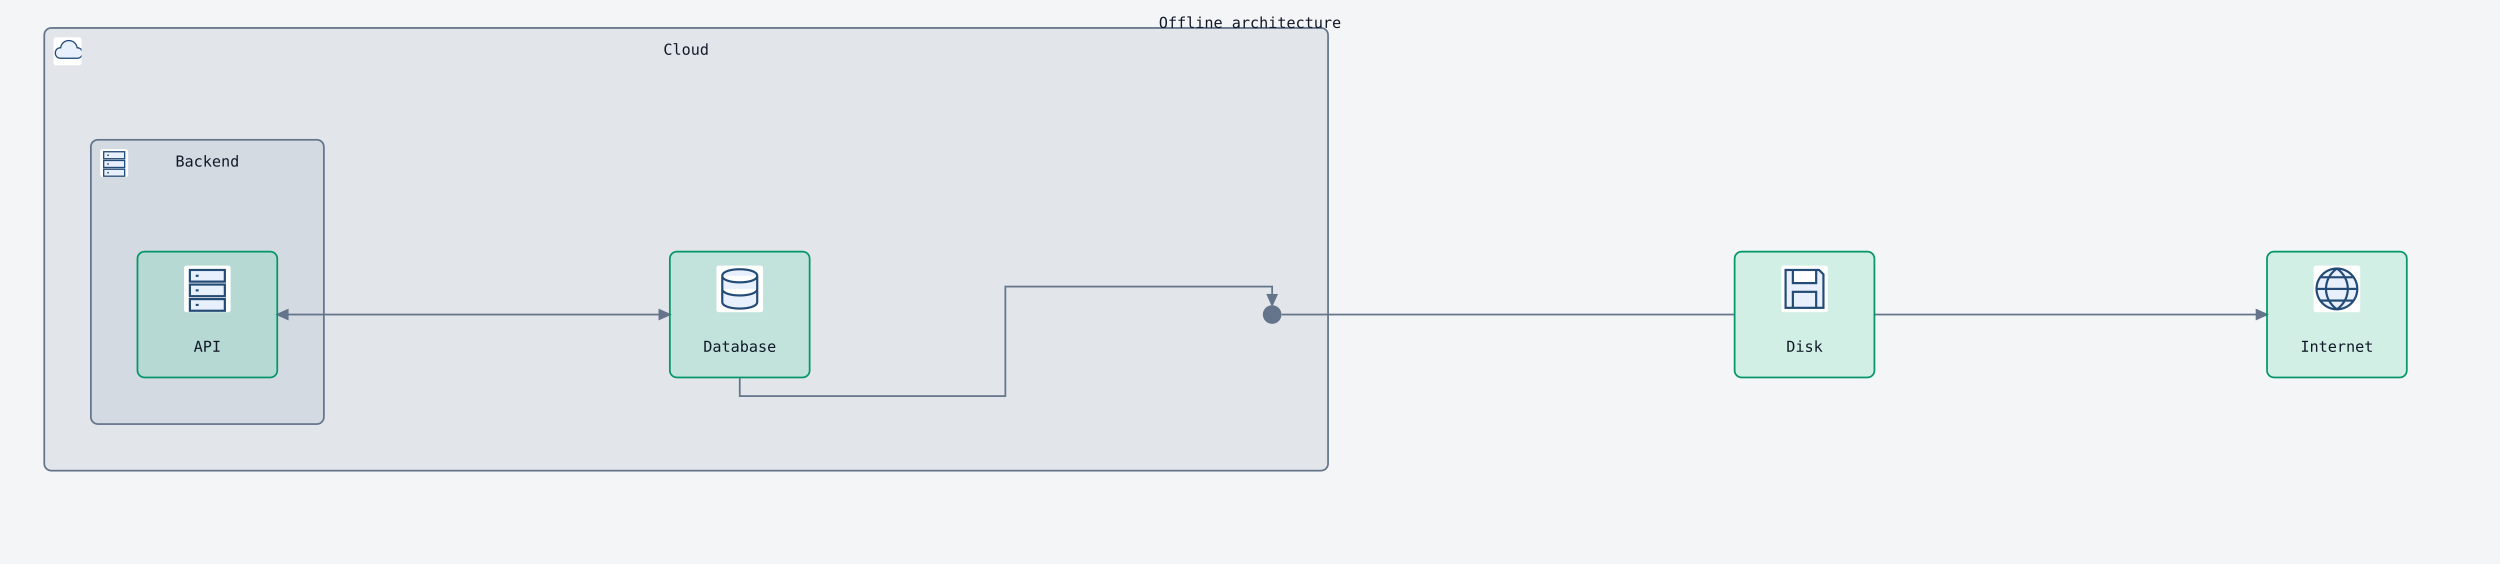
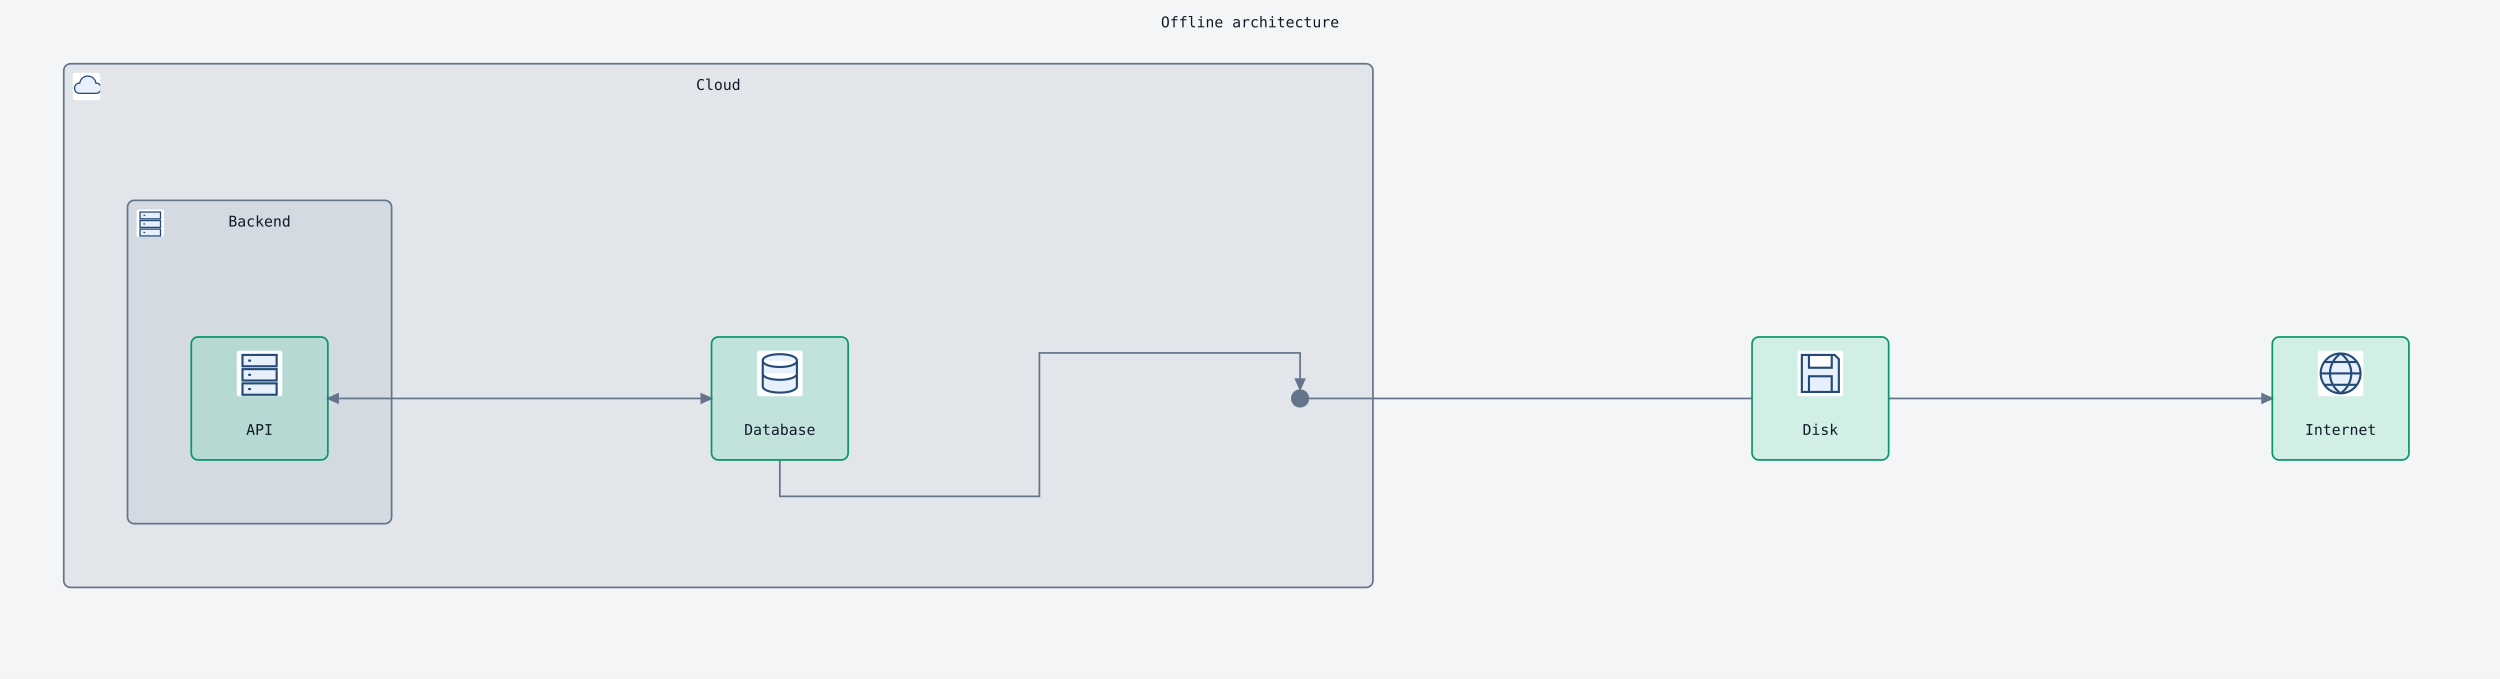
- <svg xmlns="http://www.w3.org/2000/svg" id="arch-u-61-72-63-68-69-74-65-63-74-75-72-65-2d-63-6c-6f-75-64-2d-6c-69-67-68-74-diagram" viewBox="0 0 2146 484" width="2146" height="484" role="img" data-diagram="architecture">
+ <svg xmlns="http://www.w3.org/2000/svg" id="arch-u-61-72-63-68-69-74-65-63-74-75-72-65-2d-63-6c-6f-75-64-2d-6c-69-67-68-74-diagram" viewBox="0 0 2196 596" width="2196" height="596" role="img" data-diagram="architecture" data-connector-options="{&#10;  style: None,&#10;  crossing: Bridge,&#10;  minimum_approach: 24,&#10;  corner_radius: 8,&#10;  bridge_radius: 5,&#10;  style_supplied_bpmn: false,&#10;  limits: {&#10;    candidates: 2000000,&#10;    subdivisions: 200000,&#10;    segments: 100000,&#10;    crossings: 10000,&#10;    output_units: 16777216,&#10;  },&#10;}">
  <defs>
    <symbol viewBox="0 0 32 32" id="arch-u-61-72-63-68-69-74-65-63-74-75-72-65-2d-63-6c-6f-75-64-2d-6c-69-67-68-74--icon-p-97-114-99-104-105-116-101-99-116-117-114-101-p-99-108-111-117-100">
      <path d="M8 24C0 24 0 12 8 12C10 1 25 1 27 12C35 12 35 24 27 24Z" fill="#e8f0fe" stroke="#234b75" stroke-width="1.5" />
    </symbol>
    <symbol viewBox="0 0 32 32" id="arch-u-61-72-63-68-69-74-65-63-74-75-72-65-2d-63-6c-6f-75-64-2d-6c-69-67-68-74--icon-p-97-114-99-104-105-116-101-99-116-117-114-101-p-115-101-114-118-101-114">
      <path d="M4 3H28V11H4ZM4 13H28V21H4ZM4 23H28V31H4ZM8 7H10M8 17H10M8 27H10" fill="#e8f0fe" stroke="#234b75" stroke-width="1.5" />
    </symbol>
    <symbol viewBox="0 0 32 32" id="arch-u-61-72-63-68-69-74-65-63-74-75-72-65-2d-63-6c-6f-75-64-2d-6c-69-67-68-74--icon-p-97-114-99-104-105-116-101-99-116-117-114-101-p-100-97-116-97-98-97-115-101">
      <path d="M4 7C4 1 28 1 28 7V25C28 31 4 31 4 25ZM4 7C4 13 28 13 28 7M4 16C4 22 28 22 28 16" fill="#e8f0fe" stroke="#234b75" stroke-width="1.5" />
    </symbol>
    <symbol viewBox="0 0 32 32" id="arch-u-61-72-63-68-69-74-65-63-74-75-72-65-2d-63-6c-6f-75-64-2d-6c-69-67-68-74--icon-p-97-114-99-104-105-116-101-99-116-117-114-101-p-100-105-115-107">
      <path d="M3 3H26L29 6V29H3ZM8 3V12H24V3M8 29V18H24V29" fill="#e8f0fe" stroke="#234b75" stroke-width="1.5" />
    </symbol>
    <symbol viewBox="0 0 32 32" id="arch-u-61-72-63-68-69-74-65-63-74-75-72-65-2d-63-6c-6f-75-64-2d-6c-69-67-68-74--icon-p-97-114-99-104-105-116-101-99-116-117-114-101-p-105-110-116-101-114-110-101-116">
      <path d="M2 16A14 14 0 1 0 30 16A14 14 0 1 0 2 16M2 16H30M16 2C6 9 6 23 16 30C26 23 26 9 16 2M5 8H27M5 24H27" fill="#e8f0fe" stroke="#234b75" stroke-width="1.5" />
    </symbol>
    <marker id="arch-u-61-72-63-68-69-74-65-63-74-75-72-65-2d-63-6c-6f-75-64-2d-6c-69-67-68-74-head-0-start" viewBox="-10 -5 15 10" refX="0" refY="0" markerWidth="15" markerHeight="10" markerUnits="userSpaceOnUse" orient="auto-start-reverse">
      <path d="M-9,-4 L0,0 L-9,4 z" fill="#64748b" stroke="#64748b" stroke-width="1.4" />
    </marker>
    <marker id="arch-u-61-72-63-68-69-74-65-63-74-75-72-65-2d-63-6c-6f-75-64-2d-6c-69-67-68-74-head-0-end" viewBox="-10 -5 15 10" refX="0" refY="0" markerWidth="15" markerHeight="10" markerUnits="userSpaceOnUse" orient="auto-start-reverse">
      <path d="M-9,-4 L0,0 L-9,4 z" fill="#64748b" stroke="#64748b" stroke-width="1.4" />
    </marker>
    <marker id="arch-u-61-72-63-68-69-74-65-63-74-75-72-65-2d-63-6c-6f-75-64-2d-6c-69-67-68-74-head-1-end" viewBox="-10 -5 15 10" refX="0" refY="0" markerWidth="15" markerHeight="10" markerUnits="userSpaceOnUse" orient="auto-start-reverse">
      <path d="M-9,-4 L0,0 L-9,4 z" fill="#64748b" stroke="#64748b" stroke-width="1.4" />
    </marker>
    <marker id="arch-u-61-72-63-68-69-74-65-63-74-75-72-65-2d-63-6c-6f-75-64-2d-6c-69-67-68-74-head-3-end" viewBox="-10 -5 15 10" refX="0" refY="0" markerWidth="15" markerHeight="10" markerUnits="userSpaceOnUse" orient="auto-start-reverse">
      <path d="M-9,-4 L0,0 L-9,4 z" fill="#64748b" stroke="#64748b" stroke-width="1.4" />
    </marker>
  </defs>
-   <rect class="bg" x="0" y="0" width="2146" height="484" fill="#f4f5f7" />
+   <rect class="bg" x="0" y="0" width="2196" height="596" fill="#f4f5f7" />
  <g class="architecture-groups">
    <g class="architecture-group" data-id="cloud">
-       <rect class="architecture-group" x="38" y="24" width="1102" height="380" rx="6" fill="rgba(148, 163, 184, 0.18)" stroke="#64748b" stroke-width="1.5" />
-       <text class="group-label" x="589" y="47" text-anchor="middle" font-family="'JetBrains Mono', ui-monospace, SFMono-Regular, Menlo, Consolas, 'DejaVu Sans Mono', 'Liberation Mono', monospace" font-size="13" fill="#111827">
-         <tspan x="589" y="47">Cloud</tspan>
+       <rect class="architecture-group" x="56" y="56" width="1150" height="460" rx="6" fill="rgba(148, 163, 184, 0.18)" stroke="#64748b" stroke-width="1.5" />
+       <text class="group-label" x="631" y="79" text-anchor="middle" font-family="'JetBrains Mono', ui-monospace, SFMono-Regular, Menlo, Consolas, 'DejaVu Sans Mono', 'Liberation Mono', monospace" font-size="13" fill="#111827">
+         <tspan x="631" y="79">Cloud</tspan>
      </text>
      <g role="img" aria-label="architecture:cloud" color="#111827">
-         <rect x="46" y="32" width="24" height="24" rx="2" fill="#ffffff" />
-         <use href="#arch-u-61-72-63-68-69-74-65-63-74-75-72-65-2d-63-6c-6f-75-64-2d-6c-69-67-68-74--icon-p-97-114-99-104-105-116-101-99-116-117-114-101-p-99-108-111-117-100" x="46" y="32" width="24" height="24" />
+         <rect x="64" y="64" width="24" height="24" rx="2" fill="#ffffff" />
+         <use href="#arch-u-61-72-63-68-69-74-65-63-74-75-72-65-2d-63-6c-6f-75-64-2d-6c-69-67-68-74--icon-p-97-114-99-104-105-116-101-99-116-117-114-101-p-99-108-111-117-100" x="64" y="64" width="24" height="24" />
      </g>
    </g>
    <g class="architecture-group" data-id="backend">
-       <rect class="architecture-group" x="78" y="120" width="200" height="244" rx="6" fill="rgba(148, 163, 184, 0.18)" stroke="#64748b" stroke-width="1.5" />
-       <text class="group-label" x="178" y="143" text-anchor="middle" font-family="'JetBrains Mono', ui-monospace, SFMono-Regular, Menlo, Consolas, 'DejaVu Sans Mono', 'Liberation Mono', monospace" font-size="13" fill="#111827">
-         <tspan x="178" y="143">Backend</tspan>
+       <rect class="architecture-group" x="112" y="176" width="232" height="284" rx="6" fill="rgba(148, 163, 184, 0.18)" stroke="#64748b" stroke-width="1.5" />
+       <text class="group-label" x="228" y="199" text-anchor="middle" font-family="'JetBrains Mono', ui-monospace, SFMono-Regular, Menlo, Consolas, 'DejaVu Sans Mono', 'Liberation Mono', monospace" font-size="13" fill="#111827">
+         <tspan x="228" y="199">Backend</tspan>
      </text>
      <g role="img" aria-label="architecture:server" color="#111827">
-         <rect x="86" y="128" width="24" height="24" rx="2" fill="#ffffff" />
-         <use href="#arch-u-61-72-63-68-69-74-65-63-74-75-72-65-2d-63-6c-6f-75-64-2d-6c-69-67-68-74--icon-p-97-114-99-104-105-116-101-99-116-117-114-101-p-115-101-114-118-101-114" x="86" y="128" width="24" height="24" />
+         <rect x="120" y="184" width="24" height="24" rx="2" fill="#ffffff" />
+         <use href="#arch-u-61-72-63-68-69-74-65-63-74-75-72-65-2d-63-6c-6f-75-64-2d-6c-69-67-68-74--icon-p-97-114-99-104-105-116-101-99-116-117-114-101-p-115-101-114-118-101-114" x="120" y="184" width="24" height="24" />
      </g>
    </g>
  </g>
  <g class="architecture-connections">
    <g class="architecture-connection" data-id="edge-0" data-from="api" data-to="db">
-       <path class="architecture-path" d="M238 270 L254 270 L559 270 L575 270" fill="none" stroke="#64748b" stroke-width="1.5" marker-start="url(#arch-u-61-72-63-68-69-74-65-63-74-75-72-65-2d-63-6c-6f-75-64-2d-6c-69-67-68-74-head-0-start)" marker-end="url(#arch-u-61-72-63-68-69-74-65-63-74-75-72-65-2d-63-6c-6f-75-64-2d-6c-69-67-68-74-head-0-end)" />
+       <path class="architecture-path" d="M288 350 L320 350 L593 350 L625 350" fill="none" stroke="#64748b" stroke-width="1.5" marker-start="url(#arch-u-61-72-63-68-69-74-65-63-74-75-72-65-2d-63-6c-6f-75-64-2d-6c-69-67-68-74-head-0-start)" marker-end="url(#arch-u-61-72-63-68-69-74-65-63-74-75-72-65-2d-63-6c-6f-75-64-2d-6c-69-67-68-74-head-0-end)" data-connector-id="edge-0" data-connector-source="api" data-connector-target="db" data-connector-route="M288 350 L320 350 L593 350 L625 350" data-connector-key="0" />
    </g>
    <g class="architecture-connection" data-id="edge-1" data-from="db" data-to="hub">
-       <path class="architecture-path" d="M635 324 L635 340 L863 340 L863 246 L1092 246 L1092 262" fill="none" stroke="#64748b" stroke-width="1.5" marker-end="url(#arch-u-61-72-63-68-69-74-65-63-74-75-72-65-2d-63-6c-6f-75-64-2d-6c-69-67-68-74-head-1-end)" />
+       <path class="architecture-path" d="M685 404 L685 436 L913 436 L913 310 L1142 310 L1142 342" fill="none" stroke="#64748b" stroke-width="1.5" marker-end="url(#arch-u-61-72-63-68-69-74-65-63-74-75-72-65-2d-63-6c-6f-75-64-2d-6c-69-67-68-74-head-1-end)" data-connector-id="edge-1" data-connector-source="db" data-connector-target="hub" data-connector-route="M685 404 L685 436 L913 436 L913 310 L1142 310 L1142 342" data-connector-key="1" />
    </g>
    <g class="architecture-connection" data-id="edge-2" data-from="hub" data-to="disk">
-       <path class="architecture-path" d="M1100 270 L1116 270 L1473 270 L1489 270" fill="none" stroke="#64748b" stroke-width="1.5" />
+       <path class="architecture-path" d="M1150 350 L1182 350 L1507 350 L1539 350" fill="none" stroke="#64748b" stroke-width="1.5" data-connector-id="edge-2" data-connector-source="hub" data-connector-target="disk" data-connector-route="M1150 350 L1182 350 L1507 350 L1539 350" data-connector-key="2" />
    </g>
    <g class="architecture-connection" data-id="edge-3" data-from="disk" data-to="net">
-       <path class="architecture-path" d="M1609 270 L1625 270 L1930 270 L1946 270" fill="none" stroke="#64748b" stroke-width="1.5" marker-end="url(#arch-u-61-72-63-68-69-74-65-63-74-75-72-65-2d-63-6c-6f-75-64-2d-6c-69-67-68-74-head-3-end)" />
+       <path class="architecture-path" d="M1659 350 L1691 350 L1964 350 L1996 350" fill="none" stroke="#64748b" stroke-width="1.5" marker-end="url(#arch-u-61-72-63-68-69-74-65-63-74-75-72-65-2d-63-6c-6f-75-64-2d-6c-69-67-68-74-head-3-end)" data-connector-id="edge-3" data-connector-source="disk" data-connector-target="net" data-connector-route="M1659 350 L1691 350 L1964 350 L1996 350" data-connector-key="3" />
    </g>
  </g>
  <g class="architecture-nodes">
    <g class="architecture-service" data-id="api">
-       <rect class="service-box" x="118" y="216" width="120" height="108" rx="6" fill="rgba(52, 211, 153, 0.18)" stroke="#059669" stroke-width="1.5" />
+       <rect class="service-box" x="168" y="296" width="120" height="108" rx="6" fill="rgba(52, 211, 153, 0.18)" stroke="#059669" stroke-width="1.5" />
      <g role="img" aria-label="architecture:server" color="#111827">
-         <rect x="158" y="228" width="40" height="40" rx="2" fill="#ffffff" />
-         <use href="#arch-u-61-72-63-68-69-74-65-63-74-75-72-65-2d-63-6c-6f-75-64-2d-6c-69-67-68-74--icon-p-97-114-99-104-105-116-101-99-116-117-114-101-p-115-101-114-118-101-114" x="158" y="228" width="40" height="40" />
+         <rect x="208" y="308" width="40" height="40" rx="2" fill="#ffffff" />
+         <use href="#arch-u-61-72-63-68-69-74-65-63-74-75-72-65-2d-63-6c-6f-75-64-2d-6c-69-67-68-74--icon-p-97-114-99-104-105-116-101-99-116-117-114-101-p-115-101-114-118-101-114" x="208" y="308" width="40" height="40" />
      </g>
-       <text class="service-label" x="178" y="302" text-anchor="middle" font-family="'JetBrains Mono', ui-monospace, SFMono-Regular, Menlo, Consolas, 'DejaVu Sans Mono', 'Liberation Mono', monospace" font-size="13" fill="#111827">
-         <tspan x="178" y="302">API</tspan>
+       <text class="service-label" x="228" y="382" text-anchor="middle" font-family="'JetBrains Mono', ui-monospace, SFMono-Regular, Menlo, Consolas, 'DejaVu Sans Mono', 'Liberation Mono', monospace" font-size="13" fill="#111827">
+         <tspan x="228" y="382">API</tspan>
      </text>
    </g>
    <g class="architecture-service" data-id="db">
-       <rect class="service-box" x="575" y="216" width="120" height="108" rx="6" fill="rgba(52, 211, 153, 0.18)" stroke="#059669" stroke-width="1.5" />
+       <rect class="service-box" x="625" y="296" width="120" height="108" rx="6" fill="rgba(52, 211, 153, 0.18)" stroke="#059669" stroke-width="1.5" />
      <g role="img" aria-label="architecture:database" color="#111827">
-         <rect x="615" y="228" width="40" height="40" rx="2" fill="#ffffff" />
-         <use href="#arch-u-61-72-63-68-69-74-65-63-74-75-72-65-2d-63-6c-6f-75-64-2d-6c-69-67-68-74--icon-p-97-114-99-104-105-116-101-99-116-117-114-101-p-100-97-116-97-98-97-115-101" x="615" y="228" width="40" height="40" />
+         <rect x="665" y="308" width="40" height="40" rx="2" fill="#ffffff" />
+         <use href="#arch-u-61-72-63-68-69-74-65-63-74-75-72-65-2d-63-6c-6f-75-64-2d-6c-69-67-68-74--icon-p-97-114-99-104-105-116-101-99-116-117-114-101-p-100-97-116-97-98-97-115-101" x="665" y="308" width="40" height="40" />
      </g>
-       <text class="service-label" x="635" y="302" text-anchor="middle" font-family="'JetBrains Mono', ui-monospace, SFMono-Regular, Menlo, Consolas, 'DejaVu Sans Mono', 'Liberation Mono', monospace" font-size="13" fill="#111827">
-         <tspan x="635" y="302">Database</tspan>
+       <text class="service-label" x="685" y="382" text-anchor="middle" font-family="'JetBrains Mono', ui-monospace, SFMono-Regular, Menlo, Consolas, 'DejaVu Sans Mono', 'Liberation Mono', monospace" font-size="13" fill="#111827">
+         <tspan x="685" y="382">Database</tspan>
      </text>
    </g>
    <g class="architecture-service" data-id="disk">
-       <rect class="service-box" x="1489" y="216" width="120" height="108" rx="6" fill="rgba(52, 211, 153, 0.18)" stroke="#059669" stroke-width="1.5" />
+       <rect class="service-box" x="1539" y="296" width="120" height="108" rx="6" fill="rgba(52, 211, 153, 0.18)" stroke="#059669" stroke-width="1.5" />
      <g role="img" aria-label="architecture:disk" color="#111827">
-         <rect x="1529" y="228" width="40" height="40" rx="2" fill="#ffffff" />
-         <use href="#arch-u-61-72-63-68-69-74-65-63-74-75-72-65-2d-63-6c-6f-75-64-2d-6c-69-67-68-74--icon-p-97-114-99-104-105-116-101-99-116-117-114-101-p-100-105-115-107" x="1529" y="228" width="40" height="40" />
+         <rect x="1579" y="308" width="40" height="40" rx="2" fill="#ffffff" />
+         <use href="#arch-u-61-72-63-68-69-74-65-63-74-75-72-65-2d-63-6c-6f-75-64-2d-6c-69-67-68-74--icon-p-97-114-99-104-105-116-101-99-116-117-114-101-p-100-105-115-107" x="1579" y="308" width="40" height="40" />
      </g>
-       <text class="service-label" x="1549" y="302" text-anchor="middle" font-family="'JetBrains Mono', ui-monospace, SFMono-Regular, Menlo, Consolas, 'DejaVu Sans Mono', 'Liberation Mono', monospace" font-size="13" fill="#111827">
-         <tspan x="1549" y="302">Disk</tspan>
+       <text class="service-label" x="1599" y="382" text-anchor="middle" font-family="'JetBrains Mono', ui-monospace, SFMono-Regular, Menlo, Consolas, 'DejaVu Sans Mono', 'Liberation Mono', monospace" font-size="13" fill="#111827">
+         <tspan x="1599" y="382">Disk</tspan>
      </text>
    </g>
    <g class="architecture-service" data-id="net">
-       <rect class="service-box" x="1946" y="216" width="120" height="108" rx="6" fill="rgba(52, 211, 153, 0.18)" stroke="#059669" stroke-width="1.5" />
+       <rect class="service-box" x="1996" y="296" width="120" height="108" rx="6" fill="rgba(52, 211, 153, 0.18)" stroke="#059669" stroke-width="1.5" />
      <g role="img" aria-label="architecture:internet" color="#111827">
-         <rect x="1986" y="228" width="40" height="40" rx="2" fill="#ffffff" />
-         <use href="#arch-u-61-72-63-68-69-74-65-63-74-75-72-65-2d-63-6c-6f-75-64-2d-6c-69-67-68-74--icon-p-97-114-99-104-105-116-101-99-116-117-114-101-p-105-110-116-101-114-110-101-116" x="1986" y="228" width="40" height="40" />
+         <rect x="2036" y="308" width="40" height="40" rx="2" fill="#ffffff" />
+         <use href="#arch-u-61-72-63-68-69-74-65-63-74-75-72-65-2d-63-6c-6f-75-64-2d-6c-69-67-68-74--icon-p-97-114-99-104-105-116-101-99-116-117-114-101-p-105-110-116-101-114-110-101-116" x="2036" y="308" width="40" height="40" />
      </g>
-       <text class="service-label" x="2006" y="302" text-anchor="middle" font-family="'JetBrains Mono', ui-monospace, SFMono-Regular, Menlo, Consolas, 'DejaVu Sans Mono', 'Liberation Mono', monospace" font-size="13" fill="#111827">
-         <tspan x="2006" y="302">Internet</tspan>
+       <text class="service-label" x="2056" y="382" text-anchor="middle" font-family="'JetBrains Mono', ui-monospace, SFMono-Regular, Menlo, Consolas, 'DejaVu Sans Mono', 'Liberation Mono', monospace" font-size="13" fill="#111827">
+         <tspan x="2056" y="382">Internet</tspan>
      </text>
    </g>
    <g class="architecture-junction" data-id="hub">
-       <circle cx="1092" cy="270" r="8" fill="#64748b" />
+       <circle cx="1142" cy="350" r="8" fill="#64748b" />
    </g>
  </g>
-   <text class="diagram-title" x="1073" y="24" text-anchor="middle" font-family="'JetBrains Mono', ui-monospace, SFMono-Regular, Menlo, Consolas, 'DejaVu Sans Mono', 'Liberation Mono', monospace" font-size="13" fill="#111827">
-     <tspan x="1073" y="24">Offline architecture</tspan>
+   <text class="diagram-title" x="1098" y="24" text-anchor="middle" font-family="'JetBrains Mono', ui-monospace, SFMono-Regular, Menlo, Consolas, 'DejaVu Sans Mono', 'Liberation Mono', monospace" font-size="13" fill="#111827">
+     <tspan x="1098" y="24">Offline architecture</tspan>
  </text>
</svg>
